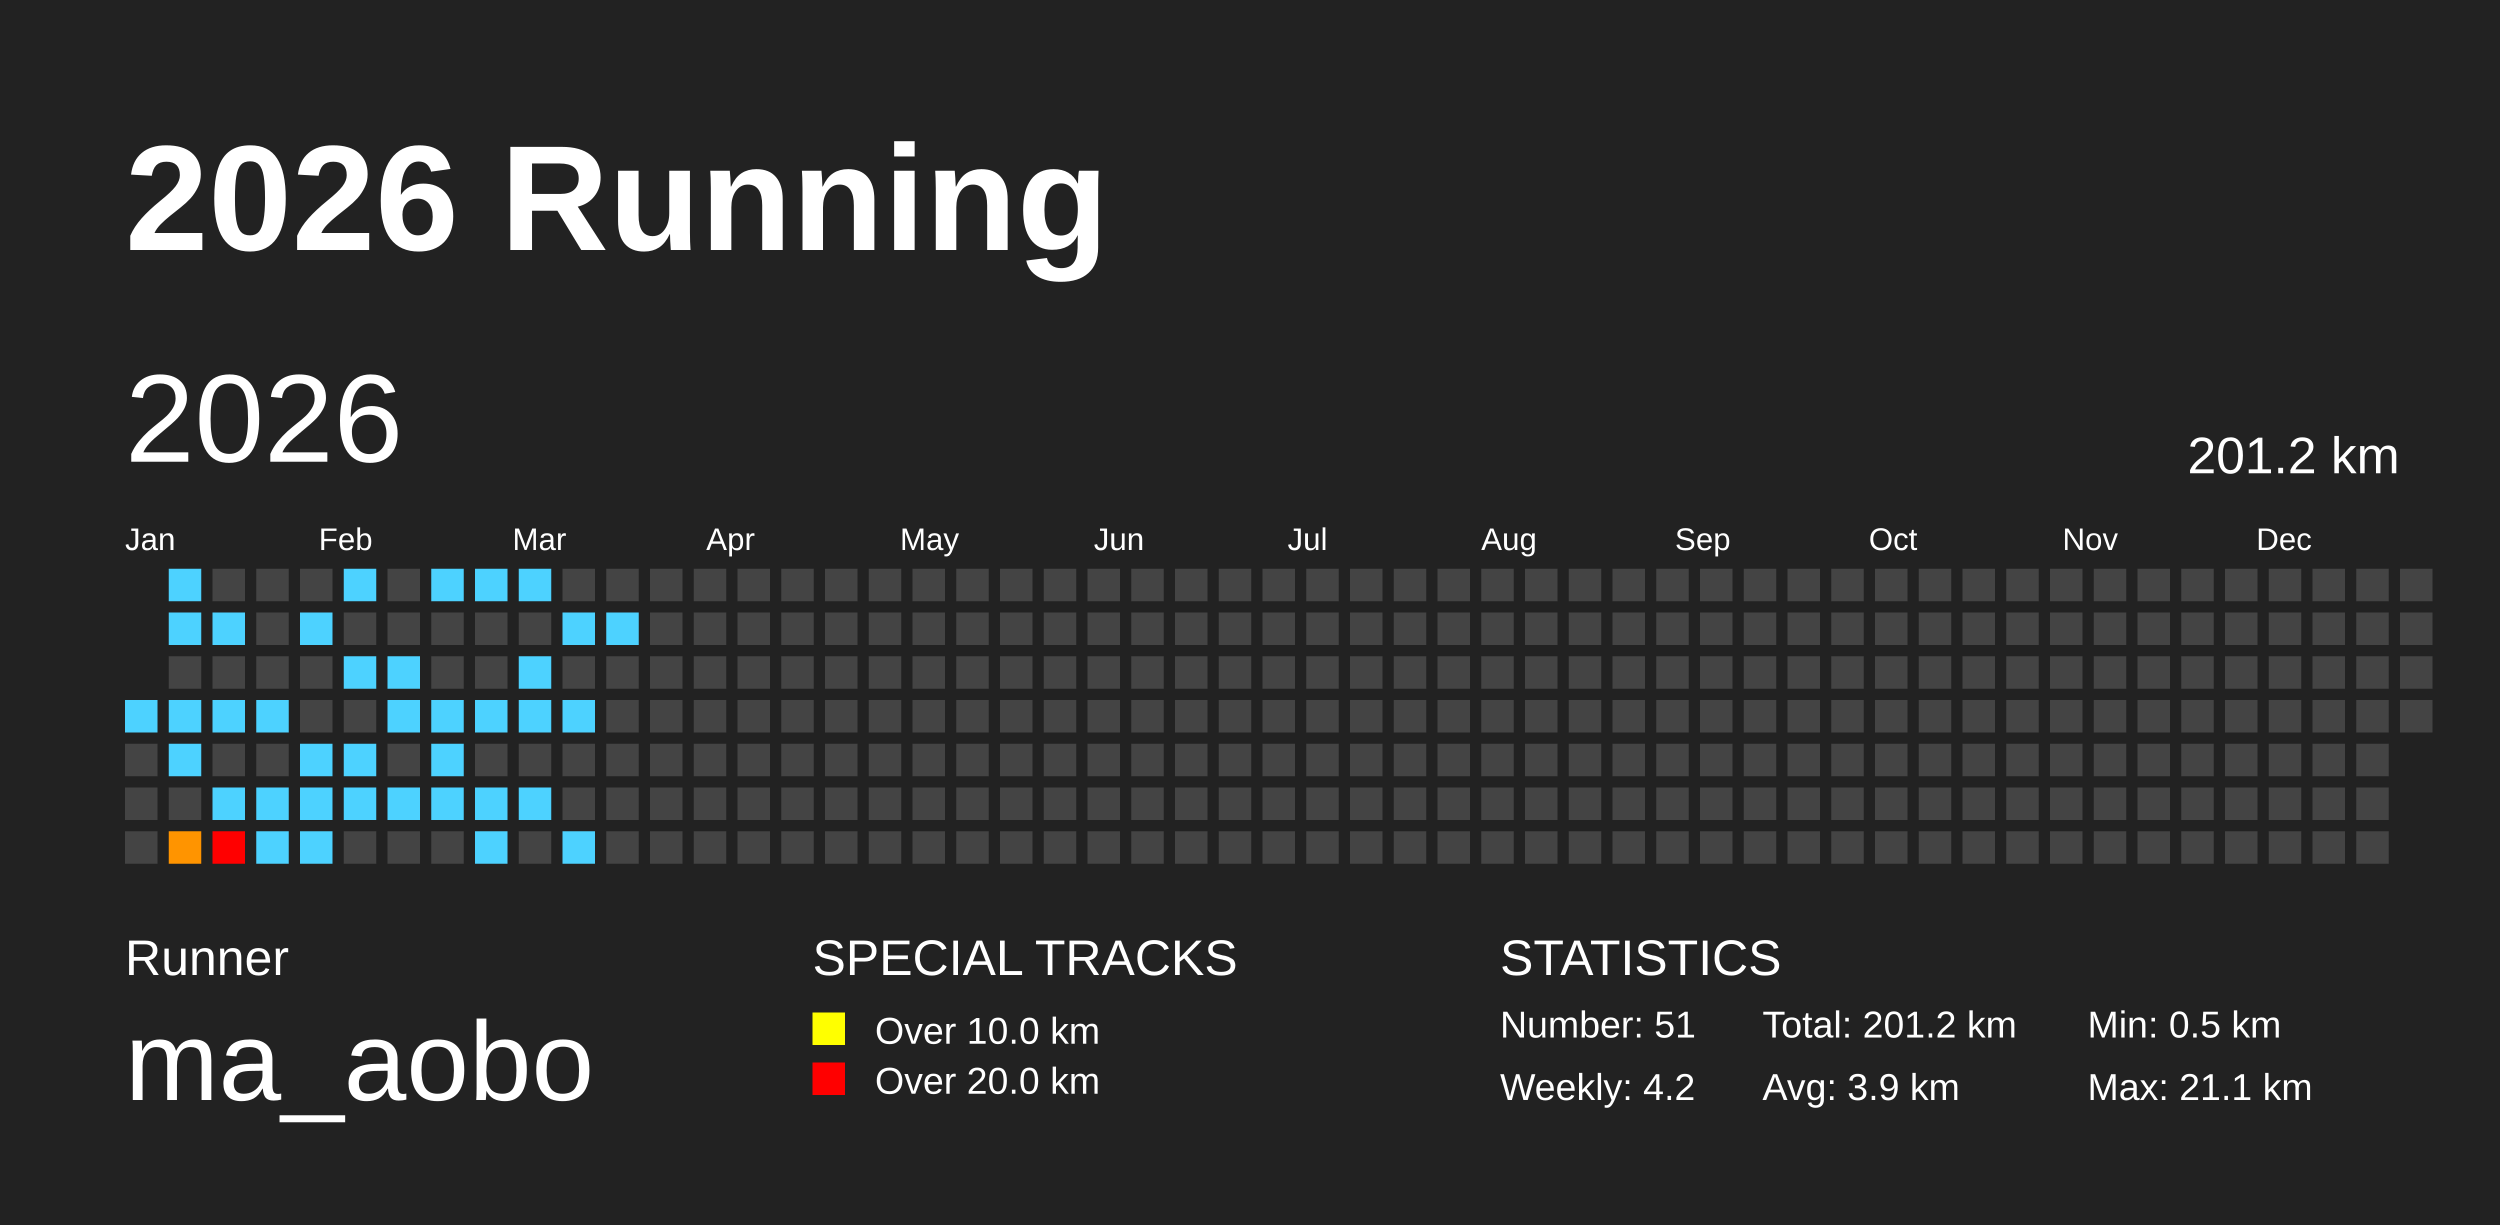
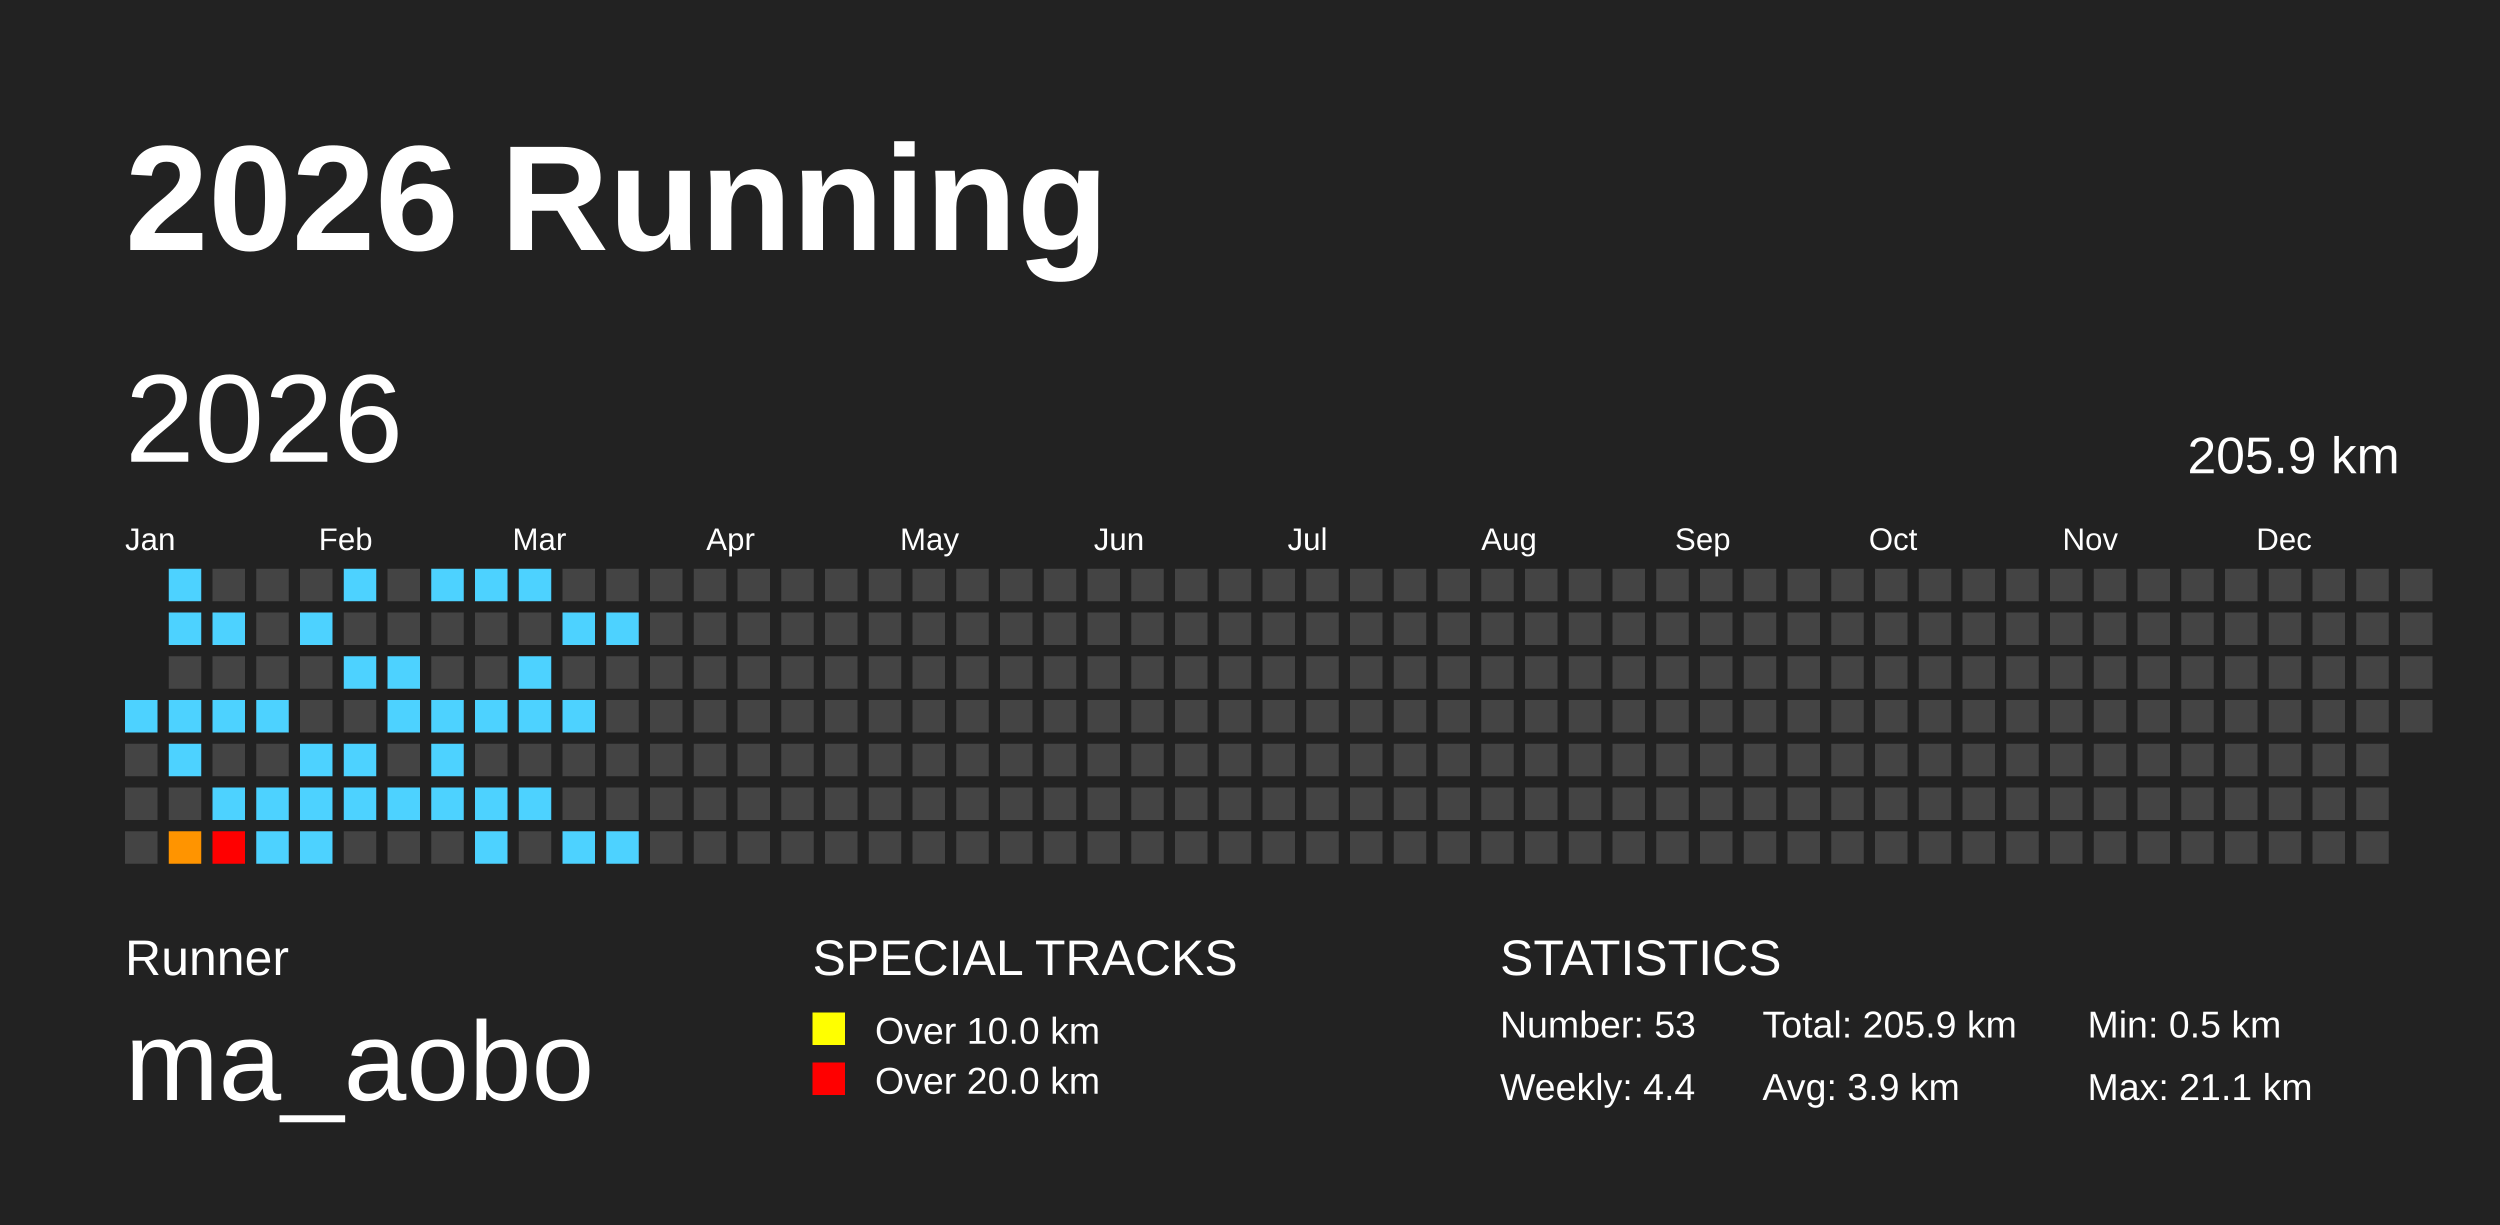
<svg xmlns="http://www.w3.org/2000/svg" baseProfile="full" height="98mm" version="1.1" viewBox="0,0,200,98" width="200mm">
  <defs />
  <rect fill="#222222" height="98" width="200" x="0" y="0" />
  <text fill="#FFFFFF" style="font-size:12px; font-family:Arial; font-weight:bold;" x="10" y="20">2026 Running</text>
  <text fill="#FFFFFF" style="font-size:4px; font-family:Arial" x="10" y="78">Runner</text>
  <text fill="#FFFFFF" style="font-size:9px; font-family:Arial" x="10" y="88">ma_aobo</text>
  <text fill="#FFFFFF" style="font-size:4px; font-family:Arial" x="65" y="78">SPECIAL TRACKS</text>
  <rect fill="yellow" height="2.6" width="2.6" x="65" y="81" />
  <text fill="#FFFFFF" style="font-size:3px; font-family:Arial" x="70" y="83.5">Over 10.0 km</text>
  <rect fill="red" height="2.6" width="2.6" x="65" y="85" />
  <text fill="#FFFFFF" style="font-size:3px; font-family:Arial" x="70" y="87.5">Over 20.0 km</text>
  <text fill="#FFFFFF" style="font-size:4px; font-family:Arial" x="120" y="78">STATISTICS</text>
-   <text fill="#FFFFFF" style="font-size:3px; font-family:Arial" x="120" y="83">Number: 51</text>
-   <text fill="#FFFFFF" style="font-size:3px; font-family:Arial" x="120" y="88">Weekly: 4.2</text>
-   <text fill="#FFFFFF" style="font-size:3px; font-family:Arial" x="141" y="83">Total: 201.2 km</text>
+   <text fill="#FFFFFF" style="font-size:3px; font-family:Arial" x="120" y="83">Number: 53</text>
+   <text fill="#FFFFFF" style="font-size:3px; font-family:Arial" x="120" y="88">Weekly: 4.4</text>
+   <text fill="#FFFFFF" style="font-size:3px; font-family:Arial" x="141" y="83">Total: 205.9 km</text>
  <text fill="#FFFFFF" style="font-size:3px; font-family:Arial" x="141" y="88">Avg: 3.9 km</text>
  <text fill="#FFFFFF" style="font-size:3px; font-family:Arial" x="167" y="83">Min: 0.5 km</text>
  <text fill="#FFFFFF" style="font-size:3px; font-family:Arial" x="167" y="88">Max: 21.1 km</text>
  <text dominant-baseline="hanging" fill="#FFFFFF" style="font-size:10.0px; font-family:Arial;" x="10" y="30">2026</text>
-   <text dominant-baseline="hanging" fill="#FFFFFF" style="font-size:4.125px; font-family:Arial;" x="175" y="35">201.2 km</text>
+   <text dominant-baseline="hanging" fill="#FFFFFF" style="font-size:4.125px; font-family:Arial;" x="175" y="35">205.9 km</text>
  <text fill="#FFFFFF" style="font-size:2.5px; font-family:Arial" x="10.0" y="44">Jan</text>
  <text fill="#FFFFFF" style="font-size:2.5px; font-family:Arial" x="25.5" y="44">Feb</text>
  <text fill="#FFFFFF" style="font-size:2.5px; font-family:Arial" x="41.0" y="44">Mar</text>
  <text fill="#FFFFFF" style="font-size:2.5px; font-family:Arial" x="56.5" y="44">Apr</text>
  <text fill="#FFFFFF" style="font-size:2.5px; font-family:Arial" x="72.0" y="44">May</text>
  <text fill="#FFFFFF" style="font-size:2.5px; font-family:Arial" x="87.5" y="44">Jun</text>
  <text fill="#FFFFFF" style="font-size:2.5px; font-family:Arial" x="103.0" y="44">Jul</text>
  <text fill="#FFFFFF" style="font-size:2.5px; font-family:Arial" x="118.5" y="44">Aug</text>
  <text fill="#FFFFFF" style="font-size:2.5px; font-family:Arial" x="134.0" y="44">Sep</text>
  <text fill="#FFFFFF" style="font-size:2.5px; font-family:Arial" x="149.5" y="44">Oct</text>
  <text fill="#FFFFFF" style="font-size:2.5px; font-family:Arial" x="165.0" y="44">Nov</text>
  <text fill="#FFFFFF" style="font-size:2.5px; font-family:Arial" x="180.5" y="44">Dec</text>
  <rect fill="#4dd2ff" height="2.6" width="2.6" x="10.0" y="56.0" />
  <rect fill="#444444" height="2.6" width="2.6" x="10.0" y="59.5" />
  <rect fill="#444444" height="2.6" width="2.6" x="10.0" y="63.0" />
  <rect fill="#444444" height="2.6" width="2.6" x="10.0" y="66.5" />
  <rect fill="#4dd2ff" height="2.6" width="2.6" x="13.5" y="45.5" />
  <rect fill="#4dd2ff" height="2.6" width="2.6" x="13.5" y="49.0" />
  <rect fill="#444444" height="2.6" width="2.6" x="13.5" y="52.5" />
  <rect fill="#4dd2ff" height="2.6" width="2.6" x="13.5" y="56.0" />
  <rect fill="#4dd2ff" height="2.6" width="2.6" x="13.5" y="59.5" />
  <rect fill="#444444" height="2.6" width="2.6" x="13.5" y="63.0" />
  <rect fill="#ff9400" height="2.6" width="2.6" x="13.5" y="66.5" />
  <rect fill="#444444" height="2.6" width="2.6" x="17.0" y="45.5" />
  <rect fill="#4dd2ff" height="2.6" width="2.6" x="17.0" y="49.0" />
  <rect fill="#444444" height="2.6" width="2.6" x="17.0" y="52.5" />
  <rect fill="#4dd2ff" height="2.6" width="2.6" x="17.0" y="56.0" />
  <rect fill="#444444" height="2.6" width="2.6" x="17.0" y="59.5" />
  <rect fill="#4dd2ff" height="2.6" width="2.6" x="17.0" y="63.0" />
  <rect fill="red" height="2.6" width="2.6" x="17.0" y="66.5" />
  <rect fill="#444444" height="2.6" width="2.6" x="20.5" y="45.5" />
  <rect fill="#444444" height="2.6" width="2.6" x="20.5" y="49.0" />
  <rect fill="#444444" height="2.6" width="2.6" x="20.5" y="52.5" />
  <rect fill="#4dd2ff" height="2.6" width="2.6" x="20.5" y="56.0" />
  <rect fill="#444444" height="2.6" width="2.6" x="20.5" y="59.5" />
  <rect fill="#4dd2ff" height="2.6" width="2.6" x="20.5" y="63.0" />
  <rect fill="#4dd2ff" height="2.6" width="2.6" x="20.5" y="66.5" />
  <rect fill="#444444" height="2.6" width="2.6" x="24.0" y="45.5" />
  <rect fill="#4dd2ff" height="2.6" width="2.6" x="24.0" y="49.0" />
  <rect fill="#444444" height="2.6" width="2.6" x="24.0" y="52.5" />
  <rect fill="#444444" height="2.6" width="2.6" x="24.0" y="56.0" />
  <rect fill="#4dd2ff" height="2.6" width="2.6" x="24.0" y="59.5" />
  <rect fill="#4dd2ff" height="2.6" width="2.6" x="24.0" y="63.0" />
  <rect fill="#4dd2ff" height="2.6" width="2.6" x="24.0" y="66.5" />
  <rect fill="#4dd2ff" height="2.6" width="2.6" x="27.5" y="45.5" />
  <rect fill="#444444" height="2.6" width="2.6" x="27.5" y="49.0" />
  <rect fill="#4dd2ff" height="2.6" width="2.6" x="27.5" y="52.5" />
  <rect fill="#444444" height="2.6" width="2.6" x="27.5" y="56.0" />
  <rect fill="#4dd2ff" height="2.6" width="2.6" x="27.5" y="59.5" />
  <rect fill="#4dd2ff" height="2.6" width="2.6" x="27.5" y="63.0" />
  <rect fill="#444444" height="2.6" width="2.6" x="27.5" y="66.5" />
  <rect fill="#444444" height="2.6" width="2.6" x="31.0" y="45.5" />
  <rect fill="#444444" height="2.6" width="2.6" x="31.0" y="49.0" />
  <rect fill="#4dd2ff" height="2.6" width="2.6" x="31.0" y="52.5" />
  <rect fill="#4dd2ff" height="2.6" width="2.6" x="31.0" y="56.0" />
  <rect fill="#444444" height="2.6" width="2.6" x="31.0" y="59.5" />
  <rect fill="#4dd2ff" height="2.6" width="2.6" x="31.0" y="63.0" />
  <rect fill="#444444" height="2.6" width="2.6" x="31.0" y="66.5" />
  <rect fill="#4dd2ff" height="2.6" width="2.6" x="34.5" y="45.5" />
  <rect fill="#444444" height="2.6" width="2.6" x="34.5" y="49.0" />
  <rect fill="#444444" height="2.6" width="2.6" x="34.5" y="52.5" />
  <rect fill="#4dd2ff" height="2.6" width="2.6" x="34.5" y="56.0" />
  <rect fill="#4dd2ff" height="2.6" width="2.6" x="34.5" y="59.5" />
  <rect fill="#4dd2ff" height="2.6" width="2.6" x="34.5" y="63.0" />
  <rect fill="#444444" height="2.6" width="2.6" x="34.5" y="66.5" />
  <rect fill="#4dd2ff" height="2.6" width="2.6" x="38.0" y="45.5" />
  <rect fill="#444444" height="2.6" width="2.6" x="38.0" y="49.0" />
  <rect fill="#444444" height="2.6" width="2.6" x="38.0" y="52.5" />
  <rect fill="#4dd2ff" height="2.6" width="2.6" x="38.0" y="56.0" />
  <rect fill="#444444" height="2.6" width="2.6" x="38.0" y="59.5" />
  <rect fill="#4dd2ff" height="2.6" width="2.6" x="38.0" y="63.0" />
  <rect fill="#4dd2ff" height="2.6" width="2.6" x="38.0" y="66.5" />
  <rect fill="#4dd2ff" height="2.6" width="2.6" x="41.5" y="45.5" />
  <rect fill="#444444" height="2.6" width="2.6" x="41.5" y="49.0" />
  <rect fill="#4dd2ff" height="2.6" width="2.6" x="41.5" y="52.5" />
  <rect fill="#4dd2ff" height="2.6" width="2.6" x="41.5" y="56.0" />
  <rect fill="#444444" height="2.6" width="2.6" x="41.5" y="59.5" />
  <rect fill="#4dd2ff" height="2.6" width="2.6" x="41.5" y="63.0" />
  <rect fill="#444444" height="2.6" width="2.6" x="41.5" y="66.5" />
  <rect fill="#444444" height="2.6" width="2.6" x="45.0" y="45.5" />
  <rect fill="#4dd2ff" height="2.6" width="2.6" x="45.0" y="49.0" />
  <rect fill="#444444" height="2.6" width="2.6" x="45.0" y="52.5" />
  <rect fill="#4dd2ff" height="2.6" width="2.6" x="45.0" y="56.0" />
  <rect fill="#444444" height="2.6" width="2.6" x="45.0" y="59.5" />
  <rect fill="#444444" height="2.6" width="2.6" x="45.0" y="63.0" />
  <rect fill="#4dd2ff" height="2.6" width="2.6" x="45.0" y="66.5" />
  <rect fill="#444444" height="2.6" width="2.6" x="48.5" y="45.5" />
  <rect fill="#4dd2ff" height="2.6" width="2.6" x="48.5" y="49.0" />
  <rect fill="#444444" height="2.6" width="2.6" x="48.5" y="52.5" />
  <rect fill="#444444" height="2.6" width="2.6" x="48.5" y="56.0" />
  <rect fill="#444444" height="2.6" width="2.6" x="48.5" y="59.5" />
  <rect fill="#444444" height="2.6" width="2.6" x="48.5" y="63.0" />
-   <rect fill="#444444" height="2.6" width="2.6" x="48.5" y="66.5" />
+   <rect fill="#4dd2ff" height="2.6" width="2.6" x="48.5" y="66.5" />
  <rect fill="#444444" height="2.6" width="2.6" x="52.0" y="45.5" />
  <rect fill="#444444" height="2.6" width="2.6" x="52.0" y="49.0" />
  <rect fill="#444444" height="2.6" width="2.6" x="52.0" y="52.5" />
  <rect fill="#444444" height="2.6" width="2.6" x="52.0" y="56.0" />
  <rect fill="#444444" height="2.6" width="2.6" x="52.0" y="59.5" />
  <rect fill="#444444" height="2.6" width="2.6" x="52.0" y="63.0" />
  <rect fill="#444444" height="2.6" width="2.6" x="52.0" y="66.5" />
  <rect fill="#444444" height="2.6" width="2.6" x="55.5" y="45.5" />
  <rect fill="#444444" height="2.6" width="2.6" x="55.5" y="49.0" />
  <rect fill="#444444" height="2.6" width="2.6" x="55.5" y="52.5" />
  <rect fill="#444444" height="2.6" width="2.6" x="55.5" y="56.0" />
  <rect fill="#444444" height="2.6" width="2.6" x="55.5" y="59.5" />
  <rect fill="#444444" height="2.6" width="2.6" x="55.5" y="63.0" />
  <rect fill="#444444" height="2.6" width="2.6" x="55.5" y="66.5" />
  <rect fill="#444444" height="2.6" width="2.6" x="59.0" y="45.5" />
  <rect fill="#444444" height="2.6" width="2.6" x="59.0" y="49.0" />
  <rect fill="#444444" height="2.6" width="2.6" x="59.0" y="52.5" />
  <rect fill="#444444" height="2.6" width="2.6" x="59.0" y="56.0" />
  <rect fill="#444444" height="2.6" width="2.6" x="59.0" y="59.5" />
  <rect fill="#444444" height="2.6" width="2.6" x="59.0" y="63.0" />
  <rect fill="#444444" height="2.6" width="2.6" x="59.0" y="66.5" />
  <rect fill="#444444" height="2.6" width="2.6" x="62.5" y="45.5" />
  <rect fill="#444444" height="2.6" width="2.6" x="62.5" y="49.0" />
  <rect fill="#444444" height="2.6" width="2.6" x="62.5" y="52.5" />
  <rect fill="#444444" height="2.6" width="2.6" x="62.5" y="56.0" />
  <rect fill="#444444" height="2.6" width="2.6" x="62.5" y="59.5" />
  <rect fill="#444444" height="2.6" width="2.6" x="62.5" y="63.0" />
  <rect fill="#444444" height="2.6" width="2.6" x="62.5" y="66.5" />
  <rect fill="#444444" height="2.6" width="2.6" x="66.0" y="45.5" />
  <rect fill="#444444" height="2.6" width="2.6" x="66.0" y="49.0" />
  <rect fill="#444444" height="2.6" width="2.6" x="66.0" y="52.5" />
  <rect fill="#444444" height="2.6" width="2.6" x="66.0" y="56.0" />
  <rect fill="#444444" height="2.6" width="2.6" x="66.0" y="59.5" />
  <rect fill="#444444" height="2.6" width="2.6" x="66.0" y="63.0" />
  <rect fill="#444444" height="2.6" width="2.6" x="66.0" y="66.5" />
  <rect fill="#444444" height="2.6" width="2.6" x="69.5" y="45.5" />
  <rect fill="#444444" height="2.6" width="2.6" x="69.5" y="49.0" />
  <rect fill="#444444" height="2.6" width="2.6" x="69.5" y="52.5" />
  <rect fill="#444444" height="2.6" width="2.6" x="69.5" y="56.0" />
  <rect fill="#444444" height="2.6" width="2.6" x="69.5" y="59.5" />
  <rect fill="#444444" height="2.6" width="2.6" x="69.5" y="63.0" />
  <rect fill="#444444" height="2.6" width="2.6" x="69.5" y="66.5" />
  <rect fill="#444444" height="2.6" width="2.6" x="73.0" y="45.5" />
  <rect fill="#444444" height="2.6" width="2.6" x="73.0" y="49.0" />
  <rect fill="#444444" height="2.6" width="2.6" x="73.0" y="52.5" />
  <rect fill="#444444" height="2.6" width="2.6" x="73.0" y="56.0" />
  <rect fill="#444444" height="2.6" width="2.6" x="73.0" y="59.5" />
  <rect fill="#444444" height="2.6" width="2.6" x="73.0" y="63.0" />
  <rect fill="#444444" height="2.6" width="2.6" x="73.0" y="66.5" />
  <rect fill="#444444" height="2.6" width="2.6" x="76.5" y="45.5" />
  <rect fill="#444444" height="2.6" width="2.6" x="76.5" y="49.0" />
  <rect fill="#444444" height="2.6" width="2.6" x="76.5" y="52.5" />
  <rect fill="#444444" height="2.6" width="2.6" x="76.5" y="56.0" />
  <rect fill="#444444" height="2.6" width="2.6" x="76.5" y="59.5" />
  <rect fill="#444444" height="2.6" width="2.6" x="76.5" y="63.0" />
  <rect fill="#444444" height="2.6" width="2.6" x="76.5" y="66.5" />
  <rect fill="#444444" height="2.6" width="2.6" x="80.0" y="45.5" />
  <rect fill="#444444" height="2.6" width="2.6" x="80.0" y="49.0" />
  <rect fill="#444444" height="2.6" width="2.6" x="80.0" y="52.5" />
  <rect fill="#444444" height="2.6" width="2.6" x="80.0" y="56.0" />
  <rect fill="#444444" height="2.6" width="2.6" x="80.0" y="59.5" />
  <rect fill="#444444" height="2.6" width="2.6" x="80.0" y="63.0" />
  <rect fill="#444444" height="2.6" width="2.6" x="80.0" y="66.5" />
  <rect fill="#444444" height="2.6" width="2.6" x="83.5" y="45.5" />
  <rect fill="#444444" height="2.6" width="2.6" x="83.5" y="49.0" />
  <rect fill="#444444" height="2.6" width="2.6" x="83.5" y="52.5" />
  <rect fill="#444444" height="2.6" width="2.6" x="83.5" y="56.0" />
  <rect fill="#444444" height="2.6" width="2.6" x="83.5" y="59.5" />
  <rect fill="#444444" height="2.6" width="2.6" x="83.5" y="63.0" />
  <rect fill="#444444" height="2.6" width="2.6" x="83.5" y="66.5" />
  <rect fill="#444444" height="2.6" width="2.6" x="87.0" y="45.5" />
  <rect fill="#444444" height="2.6" width="2.6" x="87.0" y="49.0" />
  <rect fill="#444444" height="2.6" width="2.6" x="87.0" y="52.5" />
  <rect fill="#444444" height="2.6" width="2.6" x="87.0" y="56.0" />
  <rect fill="#444444" height="2.6" width="2.6" x="87.0" y="59.5" />
  <rect fill="#444444" height="2.6" width="2.6" x="87.0" y="63.0" />
  <rect fill="#444444" height="2.6" width="2.6" x="87.0" y="66.5" />
  <rect fill="#444444" height="2.6" width="2.6" x="90.5" y="45.5" />
  <rect fill="#444444" height="2.6" width="2.6" x="90.5" y="49.0" />
  <rect fill="#444444" height="2.6" width="2.6" x="90.5" y="52.5" />
  <rect fill="#444444" height="2.6" width="2.6" x="90.5" y="56.0" />
  <rect fill="#444444" height="2.6" width="2.6" x="90.5" y="59.5" />
  <rect fill="#444444" height="2.6" width="2.6" x="90.5" y="63.0" />
  <rect fill="#444444" height="2.6" width="2.6" x="90.5" y="66.5" />
  <rect fill="#444444" height="2.6" width="2.6" x="94.0" y="45.5" />
  <rect fill="#444444" height="2.6" width="2.6" x="94.0" y="49.0" />
  <rect fill="#444444" height="2.6" width="2.6" x="94.0" y="52.5" />
  <rect fill="#444444" height="2.6" width="2.6" x="94.0" y="56.0" />
  <rect fill="#444444" height="2.6" width="2.6" x="94.0" y="59.5" />
  <rect fill="#444444" height="2.6" width="2.6" x="94.0" y="63.0" />
  <rect fill="#444444" height="2.6" width="2.6" x="94.0" y="66.5" />
  <rect fill="#444444" height="2.6" width="2.6" x="97.5" y="45.5" />
  <rect fill="#444444" height="2.6" width="2.6" x="97.5" y="49.0" />
  <rect fill="#444444" height="2.6" width="2.6" x="97.5" y="52.5" />
  <rect fill="#444444" height="2.6" width="2.6" x="97.5" y="56.0" />
  <rect fill="#444444" height="2.6" width="2.6" x="97.5" y="59.5" />
  <rect fill="#444444" height="2.6" width="2.6" x="97.5" y="63.0" />
  <rect fill="#444444" height="2.6" width="2.6" x="97.5" y="66.5" />
  <rect fill="#444444" height="2.6" width="2.6" x="101.0" y="45.5" />
  <rect fill="#444444" height="2.6" width="2.6" x="101.0" y="49.0" />
  <rect fill="#444444" height="2.6" width="2.6" x="101.0" y="52.5" />
  <rect fill="#444444" height="2.6" width="2.6" x="101.0" y="56.0" />
  <rect fill="#444444" height="2.6" width="2.6" x="101.0" y="59.5" />
  <rect fill="#444444" height="2.6" width="2.6" x="101.0" y="63.0" />
  <rect fill="#444444" height="2.6" width="2.6" x="101.0" y="66.5" />
  <rect fill="#444444" height="2.6" width="2.6" x="104.5" y="45.5" />
  <rect fill="#444444" height="2.6" width="2.6" x="104.5" y="49.0" />
  <rect fill="#444444" height="2.6" width="2.6" x="104.5" y="52.5" />
  <rect fill="#444444" height="2.6" width="2.6" x="104.5" y="56.0" />
  <rect fill="#444444" height="2.6" width="2.6" x="104.5" y="59.5" />
  <rect fill="#444444" height="2.6" width="2.6" x="104.5" y="63.0" />
  <rect fill="#444444" height="2.6" width="2.6" x="104.5" y="66.5" />
  <rect fill="#444444" height="2.6" width="2.6" x="108.0" y="45.5" />
  <rect fill="#444444" height="2.6" width="2.6" x="108.0" y="49.0" />
  <rect fill="#444444" height="2.6" width="2.6" x="108.0" y="52.5" />
  <rect fill="#444444" height="2.6" width="2.6" x="108.0" y="56.0" />
  <rect fill="#444444" height="2.6" width="2.6" x="108.0" y="59.5" />
  <rect fill="#444444" height="2.6" width="2.6" x="108.0" y="63.0" />
  <rect fill="#444444" height="2.6" width="2.6" x="108.0" y="66.5" />
  <rect fill="#444444" height="2.6" width="2.6" x="111.5" y="45.5" />
  <rect fill="#444444" height="2.6" width="2.6" x="111.5" y="49.0" />
  <rect fill="#444444" height="2.6" width="2.6" x="111.5" y="52.5" />
  <rect fill="#444444" height="2.6" width="2.6" x="111.5" y="56.0" />
  <rect fill="#444444" height="2.6" width="2.6" x="111.5" y="59.5" />
  <rect fill="#444444" height="2.6" width="2.6" x="111.5" y="63.0" />
  <rect fill="#444444" height="2.6" width="2.6" x="111.5" y="66.5" />
  <rect fill="#444444" height="2.6" width="2.6" x="115.0" y="45.5" />
  <rect fill="#444444" height="2.6" width="2.6" x="115.0" y="49.0" />
  <rect fill="#444444" height="2.6" width="2.6" x="115.0" y="52.5" />
  <rect fill="#444444" height="2.6" width="2.6" x="115.0" y="56.0" />
  <rect fill="#444444" height="2.6" width="2.6" x="115.0" y="59.5" />
  <rect fill="#444444" height="2.6" width="2.6" x="115.0" y="63.0" />
  <rect fill="#444444" height="2.6" width="2.6" x="115.0" y="66.5" />
  <rect fill="#444444" height="2.6" width="2.6" x="118.5" y="45.5" />
  <rect fill="#444444" height="2.6" width="2.6" x="118.5" y="49.0" />
  <rect fill="#444444" height="2.6" width="2.6" x="118.5" y="52.5" />
  <rect fill="#444444" height="2.6" width="2.6" x="118.5" y="56.0" />
  <rect fill="#444444" height="2.6" width="2.6" x="118.5" y="59.5" />
  <rect fill="#444444" height="2.6" width="2.6" x="118.5" y="63.0" />
  <rect fill="#444444" height="2.6" width="2.6" x="118.5" y="66.5" />
  <rect fill="#444444" height="2.6" width="2.6" x="122.0" y="45.5" />
  <rect fill="#444444" height="2.6" width="2.6" x="122.0" y="49.0" />
  <rect fill="#444444" height="2.6" width="2.6" x="122.0" y="52.5" />
  <rect fill="#444444" height="2.6" width="2.6" x="122.0" y="56.0" />
  <rect fill="#444444" height="2.6" width="2.6" x="122.0" y="59.5" />
  <rect fill="#444444" height="2.6" width="2.6" x="122.0" y="63.0" />
  <rect fill="#444444" height="2.6" width="2.6" x="122.0" y="66.5" />
  <rect fill="#444444" height="2.6" width="2.6" x="125.5" y="45.5" />
  <rect fill="#444444" height="2.6" width="2.6" x="125.5" y="49.0" />
  <rect fill="#444444" height="2.6" width="2.6" x="125.5" y="52.5" />
  <rect fill="#444444" height="2.6" width="2.6" x="125.5" y="56.0" />
  <rect fill="#444444" height="2.6" width="2.6" x="125.5" y="59.5" />
  <rect fill="#444444" height="2.6" width="2.6" x="125.5" y="63.0" />
  <rect fill="#444444" height="2.6" width="2.6" x="125.5" y="66.5" />
  <rect fill="#444444" height="2.6" width="2.6" x="129.0" y="45.5" />
  <rect fill="#444444" height="2.6" width="2.6" x="129.0" y="49.0" />
  <rect fill="#444444" height="2.6" width="2.6" x="129.0" y="52.5" />
  <rect fill="#444444" height="2.6" width="2.6" x="129.0" y="56.0" />
  <rect fill="#444444" height="2.6" width="2.6" x="129.0" y="59.5" />
  <rect fill="#444444" height="2.6" width="2.6" x="129.0" y="63.0" />
  <rect fill="#444444" height="2.6" width="2.6" x="129.0" y="66.5" />
  <rect fill="#444444" height="2.6" width="2.6" x="132.5" y="45.5" />
  <rect fill="#444444" height="2.6" width="2.6" x="132.5" y="49.0" />
  <rect fill="#444444" height="2.6" width="2.6" x="132.5" y="52.5" />
  <rect fill="#444444" height="2.6" width="2.6" x="132.5" y="56.0" />
  <rect fill="#444444" height="2.6" width="2.6" x="132.5" y="59.5" />
  <rect fill="#444444" height="2.6" width="2.6" x="132.5" y="63.0" />
  <rect fill="#444444" height="2.6" width="2.6" x="132.5" y="66.5" />
  <rect fill="#444444" height="2.6" width="2.6" x="136.0" y="45.5" />
  <rect fill="#444444" height="2.6" width="2.6" x="136.0" y="49.0" />
  <rect fill="#444444" height="2.6" width="2.6" x="136.0" y="52.5" />
  <rect fill="#444444" height="2.6" width="2.6" x="136.0" y="56.0" />
  <rect fill="#444444" height="2.6" width="2.6" x="136.0" y="59.5" />
  <rect fill="#444444" height="2.6" width="2.6" x="136.0" y="63.0" />
  <rect fill="#444444" height="2.6" width="2.6" x="136.0" y="66.5" />
  <rect fill="#444444" height="2.6" width="2.6" x="139.5" y="45.5" />
  <rect fill="#444444" height="2.6" width="2.6" x="139.5" y="49.0" />
  <rect fill="#444444" height="2.6" width="2.6" x="139.5" y="52.5" />
  <rect fill="#444444" height="2.6" width="2.6" x="139.5" y="56.0" />
  <rect fill="#444444" height="2.6" width="2.6" x="139.5" y="59.5" />
  <rect fill="#444444" height="2.6" width="2.6" x="139.5" y="63.0" />
  <rect fill="#444444" height="2.6" width="2.6" x="139.5" y="66.5" />
  <rect fill="#444444" height="2.6" width="2.6" x="143.0" y="45.5" />
  <rect fill="#444444" height="2.6" width="2.6" x="143.0" y="49.0" />
  <rect fill="#444444" height="2.6" width="2.6" x="143.0" y="52.5" />
  <rect fill="#444444" height="2.6" width="2.6" x="143.0" y="56.0" />
  <rect fill="#444444" height="2.6" width="2.6" x="143.0" y="59.5" />
  <rect fill="#444444" height="2.6" width="2.6" x="143.0" y="63.0" />
  <rect fill="#444444" height="2.6" width="2.6" x="143.0" y="66.5" />
  <rect fill="#444444" height="2.6" width="2.6" x="146.5" y="45.5" />
  <rect fill="#444444" height="2.6" width="2.6" x="146.5" y="49.0" />
  <rect fill="#444444" height="2.6" width="2.6" x="146.5" y="52.5" />
  <rect fill="#444444" height="2.6" width="2.6" x="146.5" y="56.0" />
  <rect fill="#444444" height="2.6" width="2.6" x="146.5" y="59.5" />
  <rect fill="#444444" height="2.6" width="2.6" x="146.5" y="63.0" />
  <rect fill="#444444" height="2.6" width="2.6" x="146.5" y="66.5" />
  <rect fill="#444444" height="2.6" width="2.6" x="150.0" y="45.5" />
  <rect fill="#444444" height="2.6" width="2.6" x="150.0" y="49.0" />
  <rect fill="#444444" height="2.6" width="2.6" x="150.0" y="52.5" />
  <rect fill="#444444" height="2.6" width="2.6" x="150.0" y="56.0" />
  <rect fill="#444444" height="2.6" width="2.6" x="150.0" y="59.5" />
  <rect fill="#444444" height="2.6" width="2.6" x="150.0" y="63.0" />
  <rect fill="#444444" height="2.6" width="2.6" x="150.0" y="66.5" />
  <rect fill="#444444" height="2.6" width="2.6" x="153.5" y="45.5" />
  <rect fill="#444444" height="2.6" width="2.6" x="153.5" y="49.0" />
  <rect fill="#444444" height="2.6" width="2.6" x="153.5" y="52.5" />
  <rect fill="#444444" height="2.6" width="2.6" x="153.5" y="56.0" />
  <rect fill="#444444" height="2.6" width="2.6" x="153.5" y="59.5" />
  <rect fill="#444444" height="2.6" width="2.6" x="153.5" y="63.0" />
  <rect fill="#444444" height="2.6" width="2.6" x="153.5" y="66.5" />
  <rect fill="#444444" height="2.6" width="2.6" x="157.0" y="45.5" />
  <rect fill="#444444" height="2.6" width="2.6" x="157.0" y="49.0" />
  <rect fill="#444444" height="2.6" width="2.6" x="157.0" y="52.5" />
  <rect fill="#444444" height="2.6" width="2.6" x="157.0" y="56.0" />
  <rect fill="#444444" height="2.6" width="2.6" x="157.0" y="59.5" />
  <rect fill="#444444" height="2.6" width="2.6" x="157.0" y="63.0" />
  <rect fill="#444444" height="2.6" width="2.6" x="157.0" y="66.5" />
  <rect fill="#444444" height="2.6" width="2.6" x="160.5" y="45.5" />
  <rect fill="#444444" height="2.6" width="2.6" x="160.5" y="49.0" />
  <rect fill="#444444" height="2.6" width="2.6" x="160.5" y="52.5" />
  <rect fill="#444444" height="2.6" width="2.6" x="160.5" y="56.0" />
  <rect fill="#444444" height="2.6" width="2.6" x="160.5" y="59.5" />
  <rect fill="#444444" height="2.6" width="2.6" x="160.5" y="63.0" />
  <rect fill="#444444" height="2.6" width="2.6" x="160.5" y="66.5" />
  <rect fill="#444444" height="2.6" width="2.6" x="164.0" y="45.5" />
  <rect fill="#444444" height="2.6" width="2.6" x="164.0" y="49.0" />
  <rect fill="#444444" height="2.6" width="2.6" x="164.0" y="52.5" />
  <rect fill="#444444" height="2.6" width="2.6" x="164.0" y="56.0" />
  <rect fill="#444444" height="2.6" width="2.6" x="164.0" y="59.5" />
  <rect fill="#444444" height="2.6" width="2.6" x="164.0" y="63.0" />
  <rect fill="#444444" height="2.6" width="2.6" x="164.0" y="66.5" />
  <rect fill="#444444" height="2.6" width="2.6" x="167.5" y="45.5" />
  <rect fill="#444444" height="2.6" width="2.6" x="167.5" y="49.0" />
  <rect fill="#444444" height="2.6" width="2.6" x="167.5" y="52.5" />
  <rect fill="#444444" height="2.6" width="2.6" x="167.5" y="56.0" />
  <rect fill="#444444" height="2.6" width="2.6" x="167.5" y="59.5" />
  <rect fill="#444444" height="2.6" width="2.6" x="167.5" y="63.0" />
  <rect fill="#444444" height="2.6" width="2.6" x="167.5" y="66.5" />
  <rect fill="#444444" height="2.6" width="2.6" x="171.0" y="45.5" />
  <rect fill="#444444" height="2.6" width="2.6" x="171.0" y="49.0" />
  <rect fill="#444444" height="2.6" width="2.6" x="171.0" y="52.5" />
  <rect fill="#444444" height="2.6" width="2.6" x="171.0" y="56.0" />
  <rect fill="#444444" height="2.6" width="2.6" x="171.0" y="59.5" />
  <rect fill="#444444" height="2.6" width="2.6" x="171.0" y="63.0" />
  <rect fill="#444444" height="2.6" width="2.6" x="171.0" y="66.5" />
  <rect fill="#444444" height="2.6" width="2.6" x="174.5" y="45.5" />
  <rect fill="#444444" height="2.6" width="2.6" x="174.5" y="49.0" />
  <rect fill="#444444" height="2.6" width="2.6" x="174.5" y="52.5" />
  <rect fill="#444444" height="2.6" width="2.6" x="174.5" y="56.0" />
  <rect fill="#444444" height="2.6" width="2.6" x="174.5" y="59.5" />
  <rect fill="#444444" height="2.6" width="2.6" x="174.5" y="63.0" />
  <rect fill="#444444" height="2.6" width="2.6" x="174.5" y="66.5" />
  <rect fill="#444444" height="2.6" width="2.6" x="178.0" y="45.5" />
  <rect fill="#444444" height="2.6" width="2.6" x="178.0" y="49.0" />
  <rect fill="#444444" height="2.6" width="2.6" x="178.0" y="52.5" />
  <rect fill="#444444" height="2.6" width="2.6" x="178.0" y="56.0" />
  <rect fill="#444444" height="2.6" width="2.6" x="178.0" y="59.5" />
  <rect fill="#444444" height="2.6" width="2.6" x="178.0" y="63.0" />
  <rect fill="#444444" height="2.6" width="2.6" x="178.0" y="66.5" />
  <rect fill="#444444" height="2.6" width="2.6" x="181.5" y="45.5" />
  <rect fill="#444444" height="2.6" width="2.6" x="181.5" y="49.0" />
  <rect fill="#444444" height="2.6" width="2.6" x="181.5" y="52.5" />
  <rect fill="#444444" height="2.6" width="2.6" x="181.5" y="56.0" />
  <rect fill="#444444" height="2.6" width="2.6" x="181.5" y="59.5" />
  <rect fill="#444444" height="2.6" width="2.6" x="181.5" y="63.0" />
  <rect fill="#444444" height="2.6" width="2.6" x="181.5" y="66.5" />
  <rect fill="#444444" height="2.6" width="2.6" x="185.0" y="45.5" />
  <rect fill="#444444" height="2.6" width="2.6" x="185.0" y="49.0" />
  <rect fill="#444444" height="2.6" width="2.6" x="185.0" y="52.5" />
  <rect fill="#444444" height="2.6" width="2.6" x="185.0" y="56.0" />
  <rect fill="#444444" height="2.6" width="2.6" x="185.0" y="59.5" />
  <rect fill="#444444" height="2.6" width="2.6" x="185.0" y="63.0" />
  <rect fill="#444444" height="2.6" width="2.6" x="185.0" y="66.5" />
  <rect fill="#444444" height="2.6" width="2.6" x="188.5" y="45.5" />
  <rect fill="#444444" height="2.6" width="2.6" x="188.5" y="49.0" />
  <rect fill="#444444" height="2.6" width="2.6" x="188.5" y="52.5" />
  <rect fill="#444444" height="2.6" width="2.6" x="188.5" y="56.0" />
  <rect fill="#444444" height="2.6" width="2.6" x="188.5" y="59.5" />
  <rect fill="#444444" height="2.6" width="2.6" x="188.5" y="63.0" />
  <rect fill="#444444" height="2.6" width="2.6" x="188.5" y="66.5" />
  <rect fill="#444444" height="2.6" width="2.6" x="192.0" y="45.5" />
  <rect fill="#444444" height="2.6" width="2.6" x="192.0" y="49.0" />
  <rect fill="#444444" height="2.6" width="2.6" x="192.0" y="52.5" />
  <rect fill="#444444" height="2.6" width="2.6" x="192.0" y="56.0" />
</svg>
